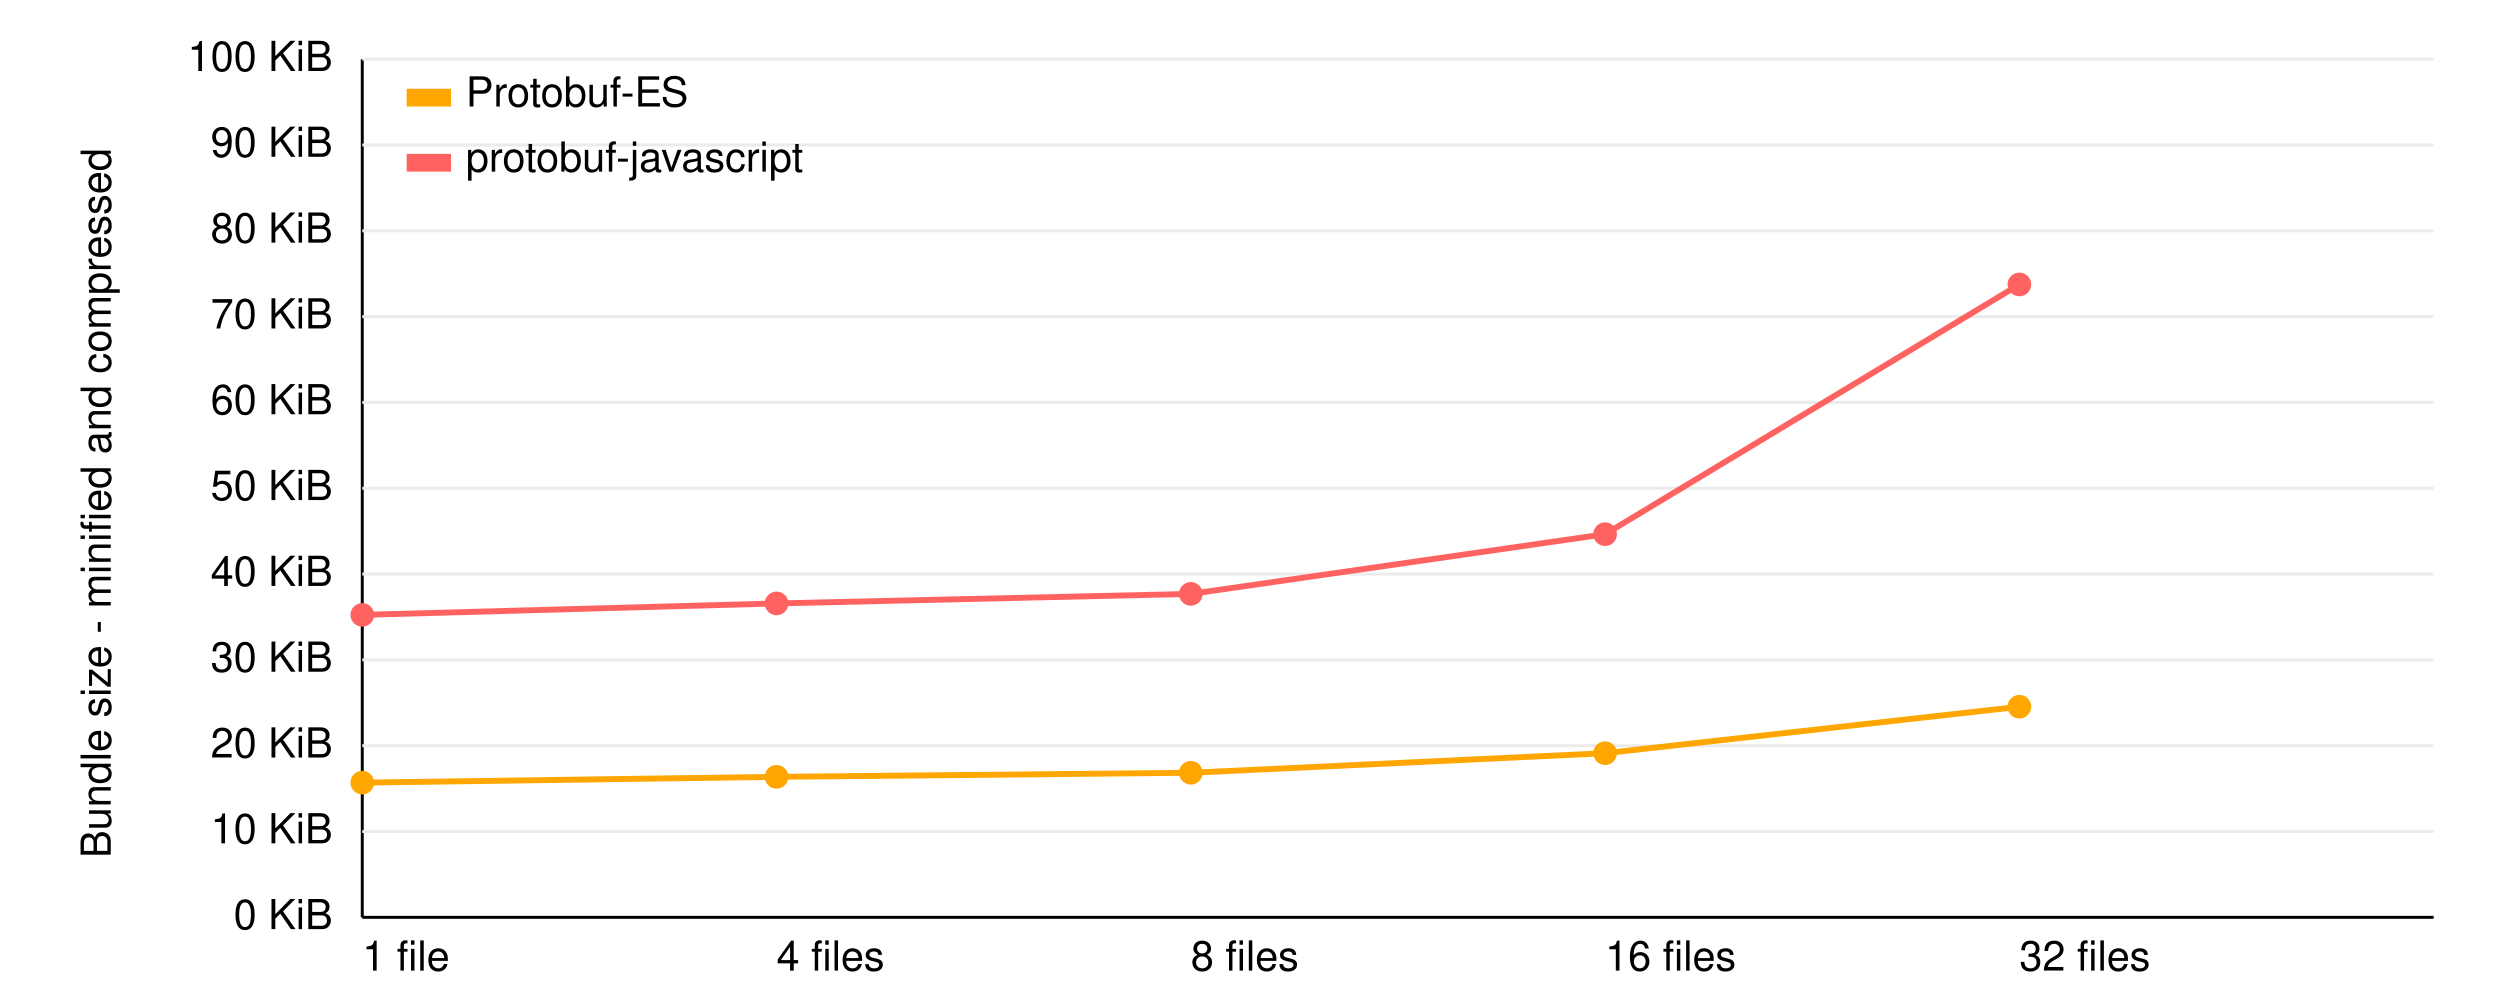
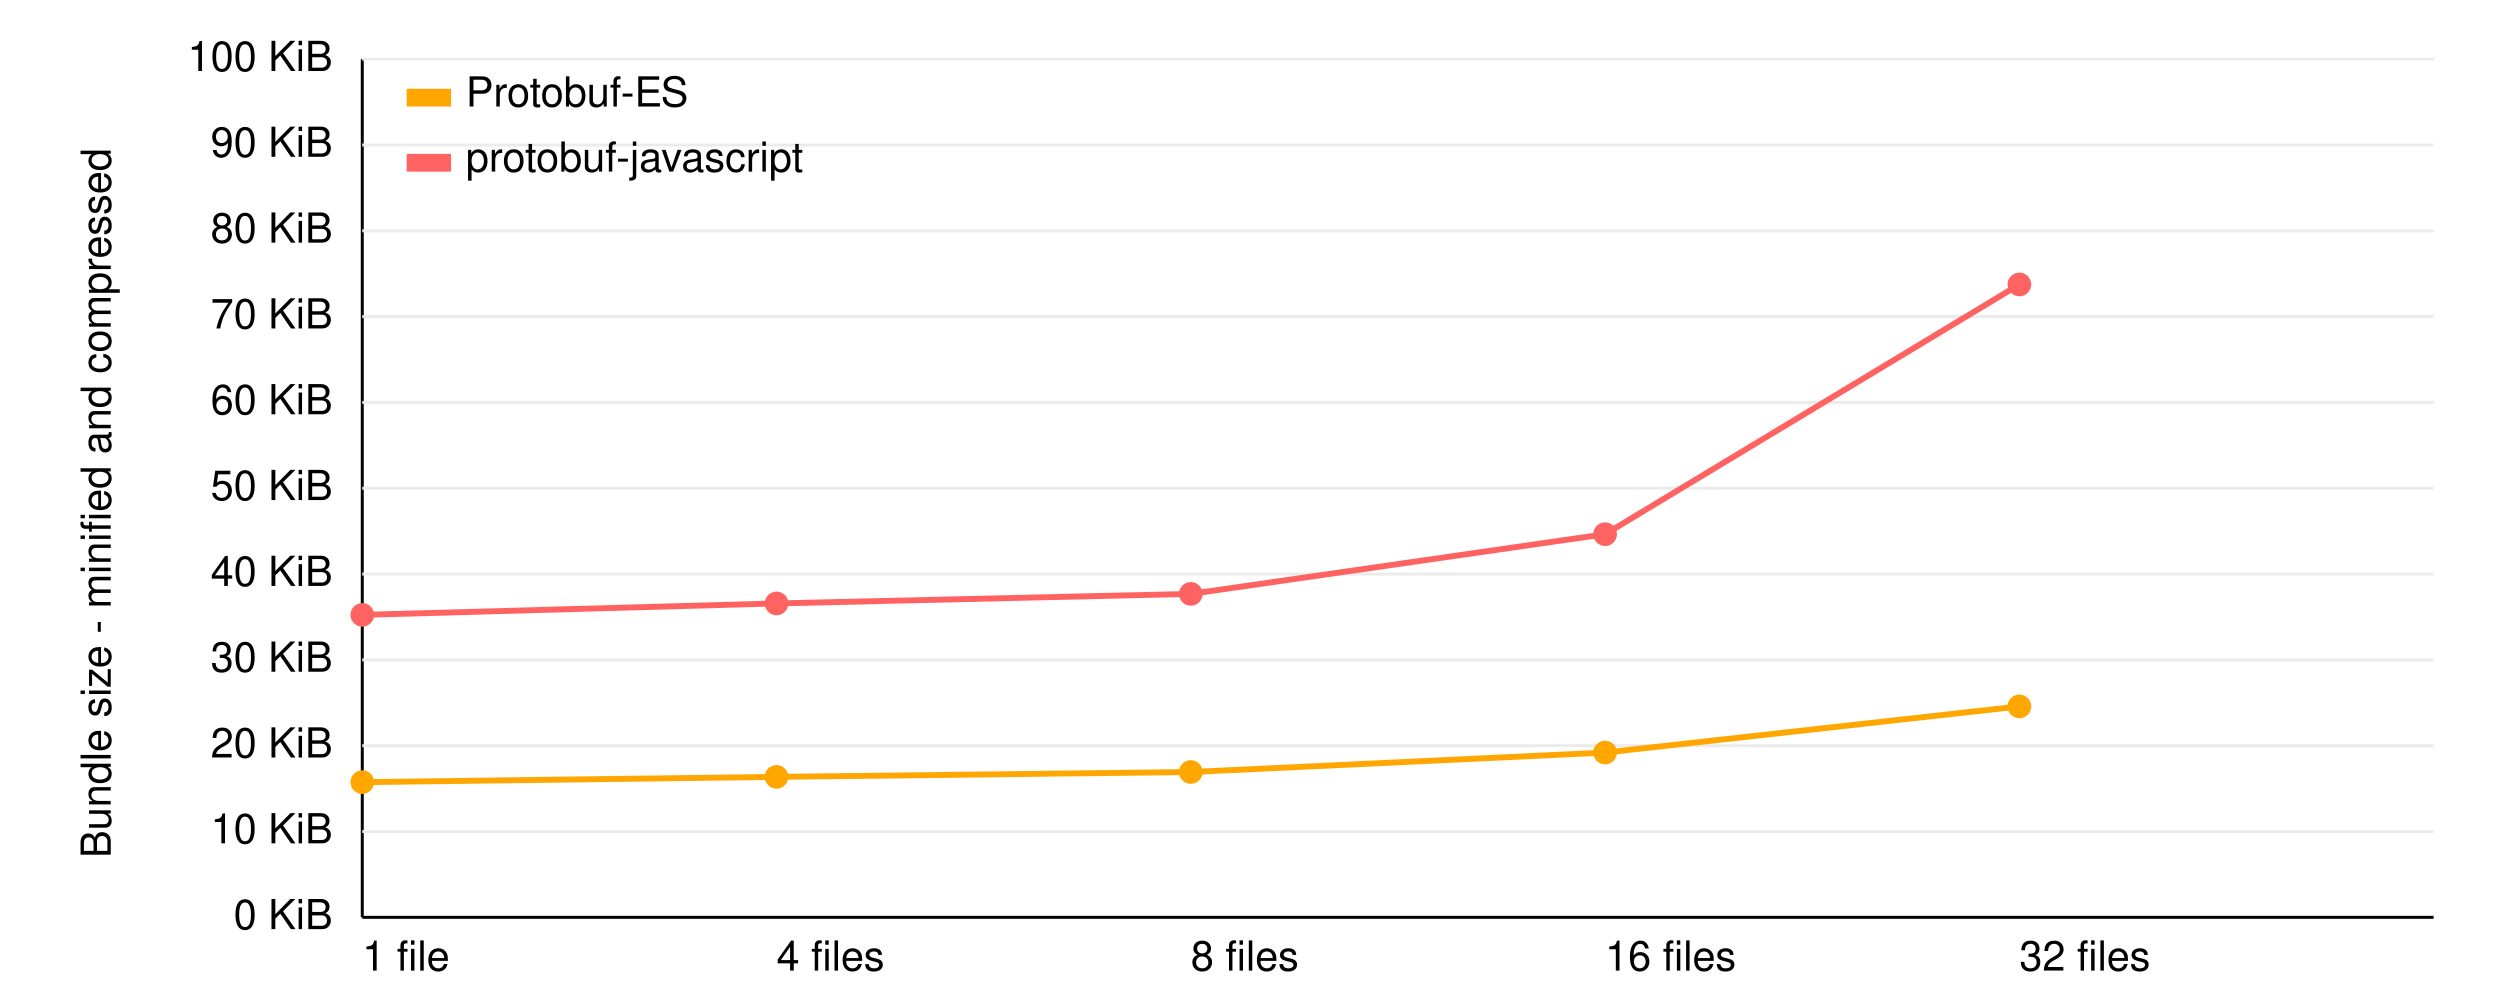
<svg xmlns="http://www.w3.org/2000/svg" version="1.1" width="820px" height="330px" viewBox="0 0 820 340" class="chart">
  <style>
      
      text {
        font: 14px Verdana, Helvetica, Arial, sans-serif;
      }
      
    </style>
  <g transform="translate(110,310)">
    <line y1="0" x2="700" stroke="black" />
    <text x="0" y="18" text-anchor="start">1 file</text>
    <text x="140" y="18" text-anchor="start">4 files</text>
    <text x="280" y="18" text-anchor="start">8 files</text>
    <text x="420" y="18" text-anchor="start">16 files</text>
    <text x="560" y="18" text-anchor="start">32 files</text>
  </g>
  <g transform="translate(110, 20)">
    <line x1="0" x2="0" y1="0" y2="290" stroke="black" />
    <g transform="rotate(-90), translate(-150,-85)">
      <text text-anchor="middle">Bundle size - minified and compressed</text>
    </g>
    <text x="-10" y="4" text-anchor="end">100 KiB</text>
    <line x1="0" x2="700" y1="0" y2="0" stroke="#ebebeb" />
    <text x="-10" y="33" text-anchor="end">90 KiB</text>
    <line x1="0" x2="700" y1="29" y2="29" stroke="#ebebeb" />
    <text x="-10" y="62" text-anchor="end">80 KiB</text>
    <line x1="0" x2="700" y1="58" y2="58" stroke="#ebebeb" />
    <text x="-10" y="91" text-anchor="end">70 KiB</text>
    <line x1="0" x2="700" y1="87" y2="87" stroke="#ebebeb" />
    <text x="-10" y="120" text-anchor="end">60 KiB</text>
    <line x1="0" x2="700" y1="116" y2="116" stroke="#ebebeb" />
    <text x="-10" y="149" text-anchor="end">50 KiB</text>
    <line x1="0" x2="700" y1="145" y2="145" stroke="#ebebeb" />
    <text x="-10" y="178" text-anchor="end">40 KiB</text>
    <line x1="0" x2="700" y1="174" y2="174" stroke="#ebebeb" />
    <text x="-10" y="207" text-anchor="end">30 KiB</text>
    <line x1="0" x2="700" y1="203" y2="203" stroke="#ebebeb" />
    <text x="-10" y="236" text-anchor="end">20 KiB</text>
    <line x1="0" x2="700" y1="232" y2="232" stroke="#ebebeb" />
    <text x="-10" y="265" text-anchor="end">10 KiB</text>
    <line x1="0" x2="700" y1="261" y2="261" stroke="#ebebeb" />
    <text x="-10" y="294" text-anchor="end">0 KiB</text>
  </g>
  <g transform="translate(110, 20)">
-     <polyline fill="none" stroke="#ffa600" stroke-width="2" points="0,244.481 140,242.524 280,241.147 420,234.532 560,218.834">
+     <polyline fill="none" stroke="#ffa600" stroke-width="2" points="0,244.311 140,242.535 280,240.893 420,234.317 560,218.723">
    </polyline>
-     <circle cx="0" cy="244.481" r="4" fill="#ffa600" />
-     <circle cx="140" cy="242.524" r="4" fill="#ffa600" />
-     <circle cx="280" cy="241.147" r="4" fill="#ffa600" />
-     <circle cx="420" cy="234.532" r="4" fill="#ffa600" />
-     <circle cx="560" cy="218.834" r="4" fill="#ffa600" />
+     <circle cx="0" cy="244.311" r="4" fill="#ffa600" />
+     <circle cx="140" cy="242.535" r="4" fill="#ffa600" />
+     <circle cx="280" cy="240.893" r="4" fill="#ffa600" />
+     <circle cx="420" cy="234.317" r="4" fill="#ffa600" />
+     <circle cx="560" cy="218.723" r="4" fill="#ffa600" />
  </g>
  <g transform="translate(110, 20)">
    <polyline fill="none" stroke="#ff6361" stroke-width="2" points="0,187.789 140,183.918 280,180.695 420,160.528 560,76.125">
    </polyline>
    <circle cx="0" cy="187.789" r="4" fill="#ff6361" />
    <circle cx="140" cy="183.918" r="4" fill="#ff6361" />
    <circle cx="280" cy="180.695" r="4" fill="#ff6361" />
    <circle cx="420" cy="160.528" r="4" fill="#ff6361" />
    <circle cx="560" cy="76.125" r="4" fill="#ff6361" />
  </g>
  <g transform="translate(125, 30)">
    <g transform="translate(0, 0)">
      <rect width="15" height="6" fill="#ffa600" />
      <text x="20" y="6">Protobuf-ES</text>
    </g>
    <g transform="translate(0, 22)">
      <rect width="15" height="6" fill="#ff6361" />
      <text x="20" y="6">protobuf-javascript</text>
    </g>
  </g>
</svg>
